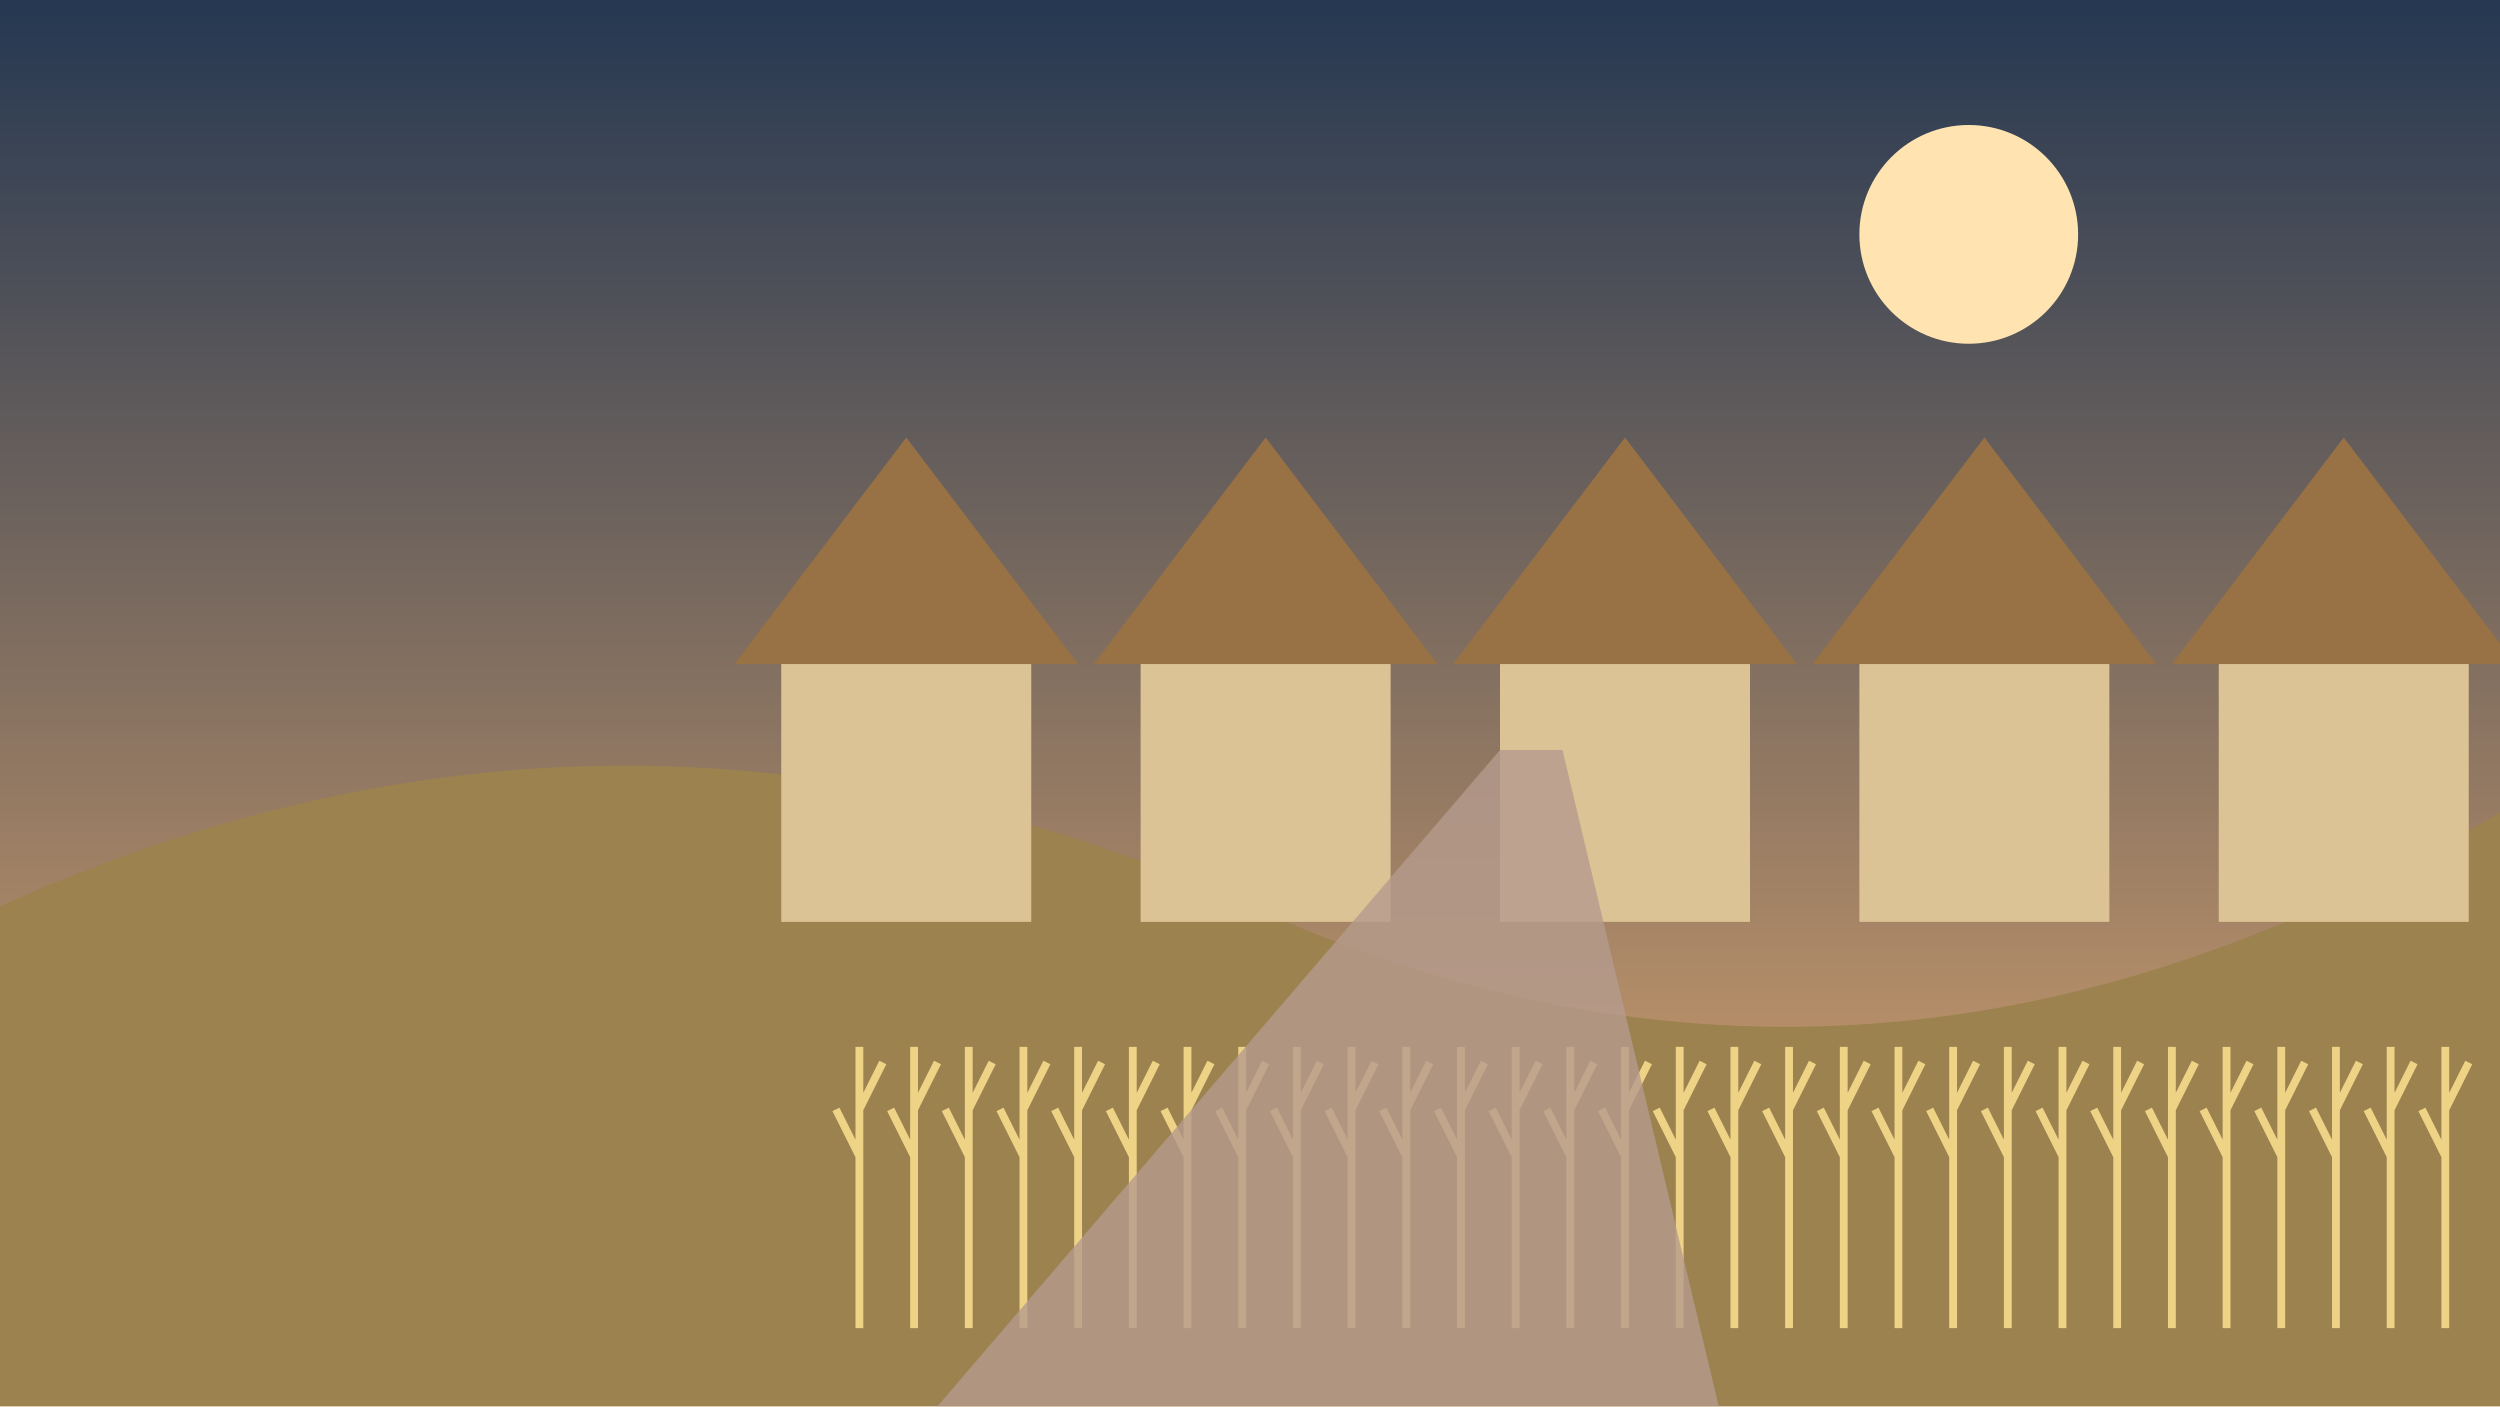
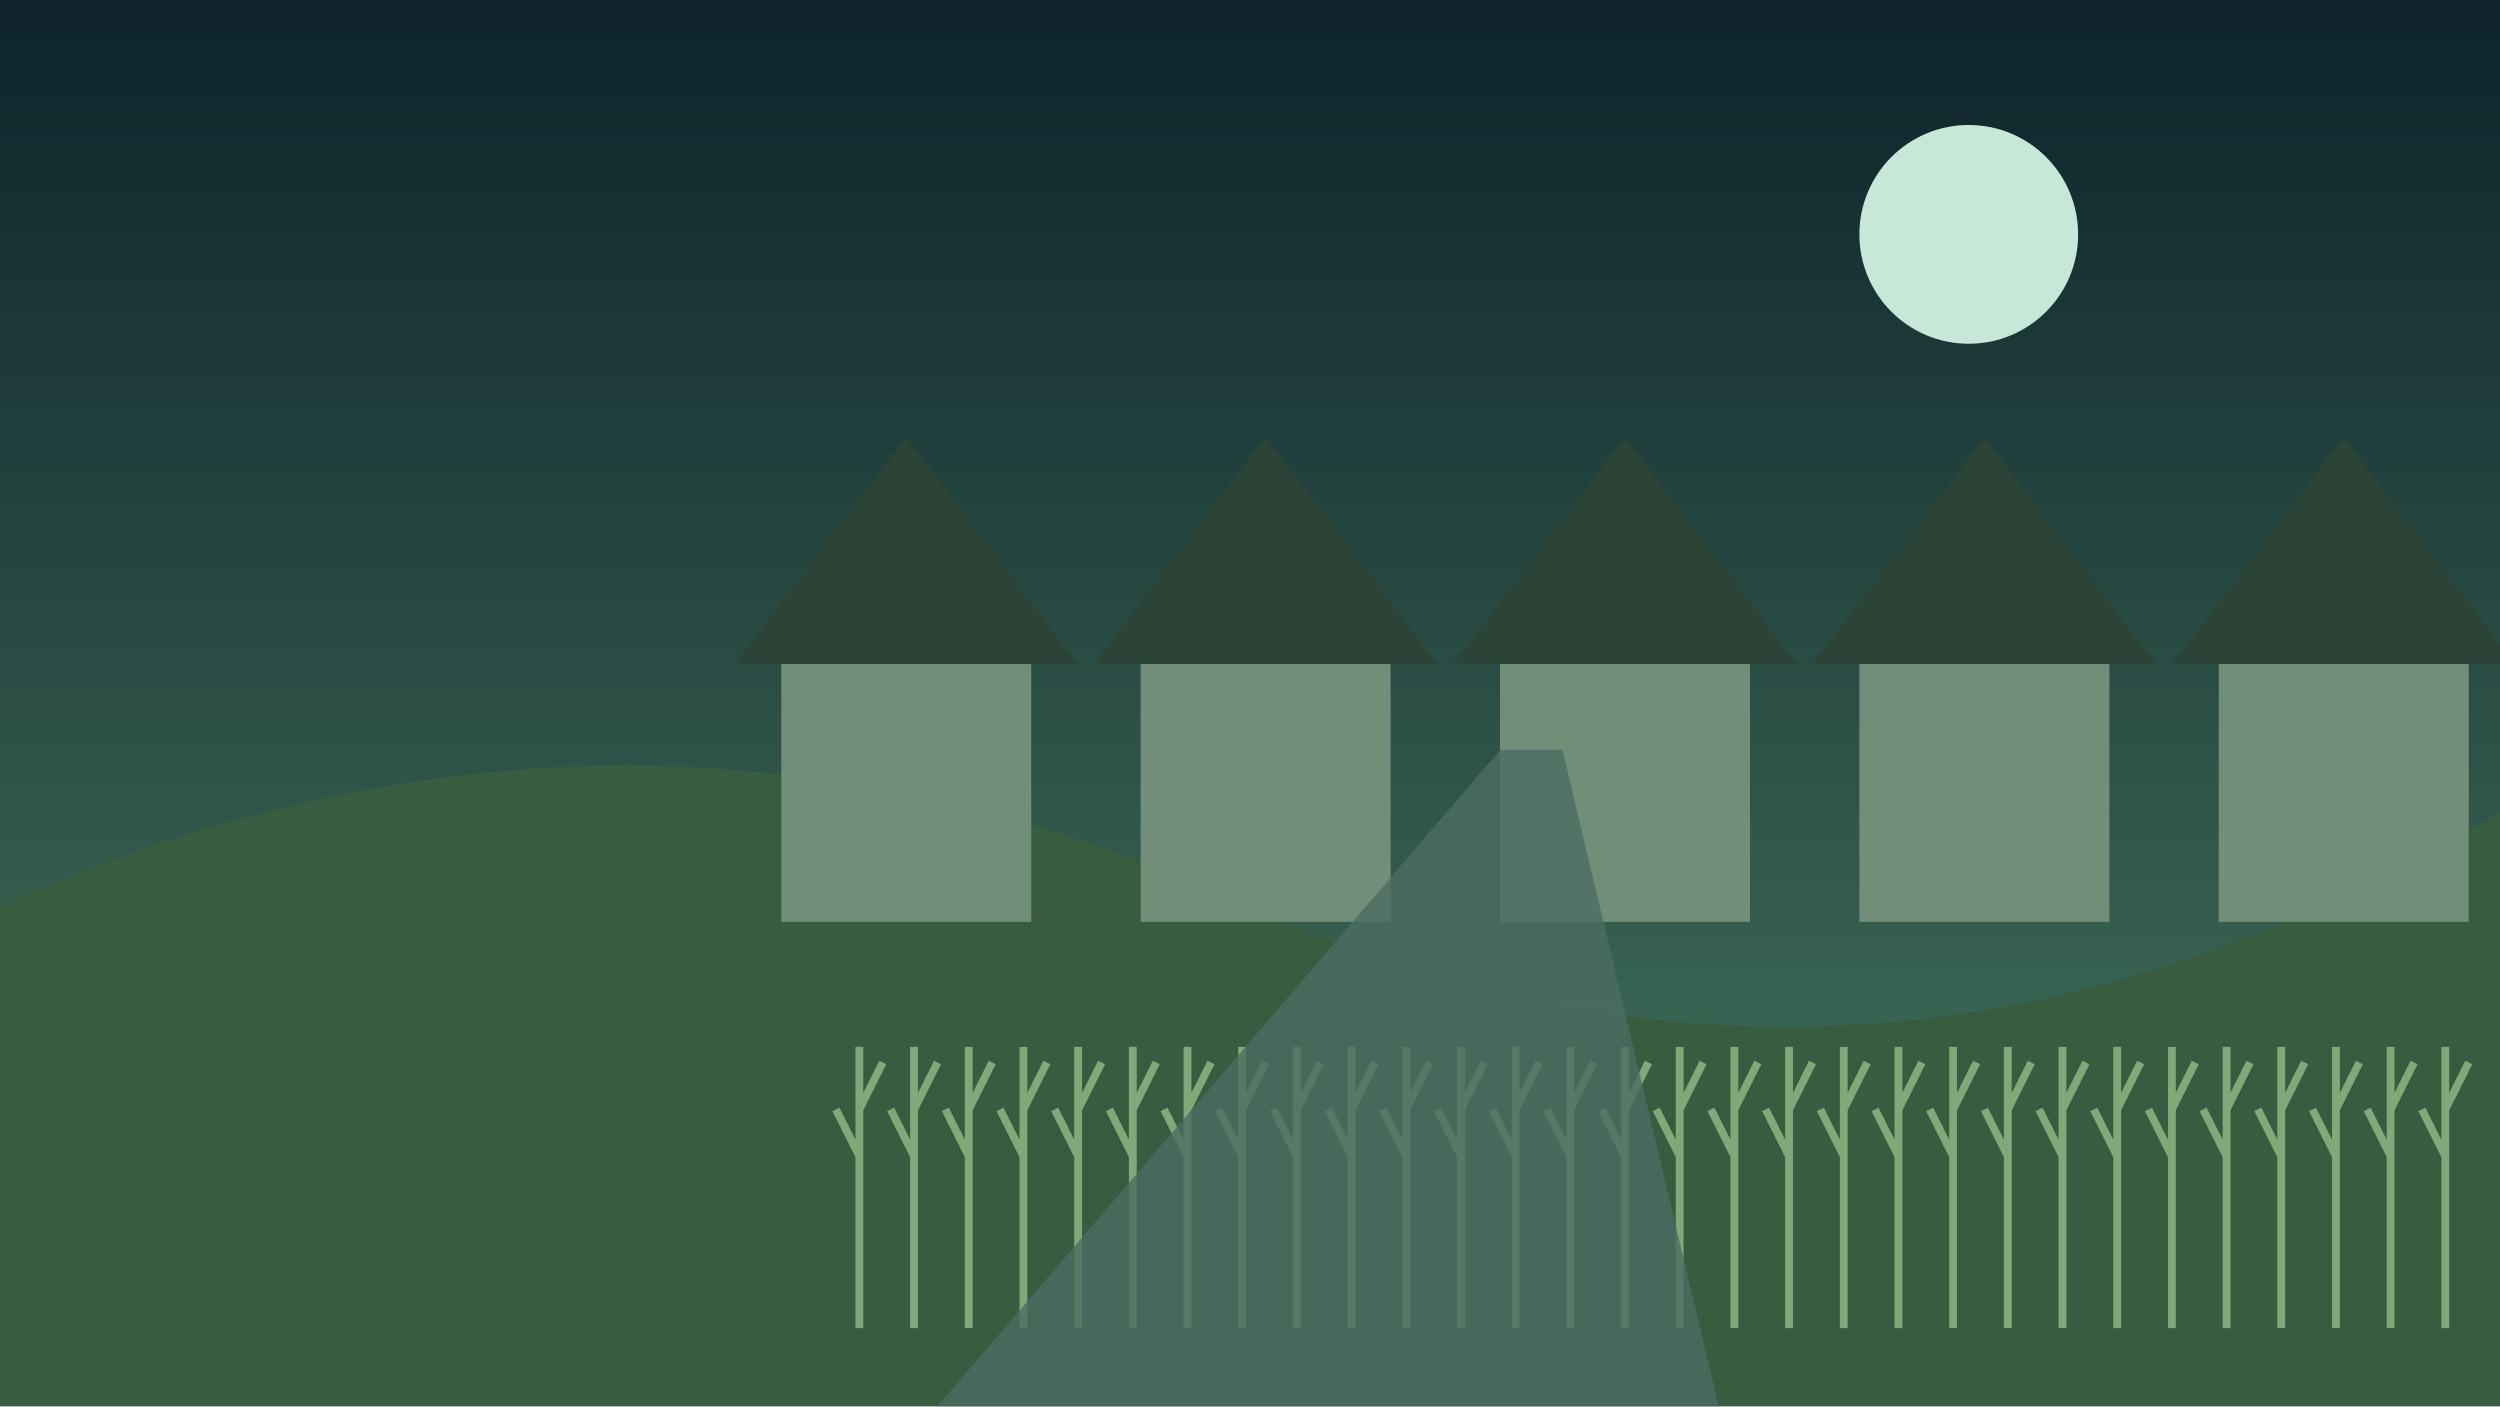
<svg xmlns="http://www.w3.org/2000/svg" viewBox="0 0 1600 900">
  <defs>
    <linearGradient id="sky" x2="0" y2="1">
-       <stop stop-color="#263852" />
-       <stop offset="1" stop-color="#e9ad70" />
+       <stop stop-color="#0e232b" />
+       <stop offset="1" stop-color="#487b60" />
    </linearGradient>
  </defs>
  <rect width="1600" height="900" fill="url(#sky)" />
-   <circle cx="1260" cy="150" r="70" fill="#ffe4b1" />
-   <path d="M0 580 Q400 400 800 580T1600 520V900H0Z" fill="#9b824e" />
-   <rect x="500" y="420" width="160" height="170" fill="#dbc395" />
-   <path d="M470 425 L580 280 L690 425Z" fill="#987145" />
-   <rect x="730" y="420" width="160" height="170" fill="#dbc395" />
-   <path d="M700 425 L810 280 L920 425Z" fill="#987145" />
-   <rect x="960" y="420" width="160" height="170" fill="#dbc395" />
-   <path d="M930 425 L1040 280 L1150 425Z" fill="#987145" />
-   <rect x="1190" y="420" width="160" height="170" fill="#dbc395" />
-   <path d="M1160 425 L1270 280 L1380 425Z" fill="#987145" />
-   <rect x="1420" y="420" width="160" height="170" fill="#dbc395" />
-   <path d="M1390 425 L1500 280 L1610 425Z" fill="#987145" />
-   <path d="M550 850v-180m0 70l-15-30m15 0l15-30" stroke="#eed387" stroke-width="5" />
-   <path d="M585 850v-180m0 70l-15-30m15 0l15-30" stroke="#eed387" stroke-width="5" />
-   <path d="M620 850v-180m0 70l-15-30m15 0l15-30" stroke="#eed387" stroke-width="5" />
-   <path d="M655 850v-180m0 70l-15-30m15 0l15-30" stroke="#eed387" stroke-width="5" />
-   <path d="M690 850v-180m0 70l-15-30m15 0l15-30" stroke="#eed387" stroke-width="5" />
-   <path d="M725 850v-180m0 70l-15-30m15 0l15-30" stroke="#eed387" stroke-width="5" />
-   <path d="M760 850v-180m0 70l-15-30m15 0l15-30" stroke="#eed387" stroke-width="5" />
-   <path d="M795 850v-180m0 70l-15-30m15 0l15-30" stroke="#eed387" stroke-width="5" />
-   <path d="M830 850v-180m0 70l-15-30m15 0l15-30" stroke="#eed387" stroke-width="5" />
-   <path d="M865 850v-180m0 70l-15-30m15 0l15-30" stroke="#eed387" stroke-width="5" />
-   <path d="M900 850v-180m0 70l-15-30m15 0l15-30" stroke="#eed387" stroke-width="5" />
-   <path d="M935 850v-180m0 70l-15-30m15 0l15-30" stroke="#eed387" stroke-width="5" />
-   <path d="M970 850v-180m0 70l-15-30m15 0l15-30" stroke="#eed387" stroke-width="5" />
-   <path d="M1005 850v-180m0 70l-15-30m15 0l15-30" stroke="#eed387" stroke-width="5" />
-   <path d="M1040 850v-180m0 70l-15-30m15 0l15-30" stroke="#eed387" stroke-width="5" />
-   <path d="M1075 850v-180m0 70l-15-30m15 0l15-30" stroke="#eed387" stroke-width="5" />
-   <path d="M1110 850v-180m0 70l-15-30m15 0l15-30" stroke="#eed387" stroke-width="5" />
-   <path d="M1145 850v-180m0 70l-15-30m15 0l15-30" stroke="#eed387" stroke-width="5" />
-   <path d="M1180 850v-180m0 70l-15-30m15 0l15-30" stroke="#eed387" stroke-width="5" />
-   <path d="M1215 850v-180m0 70l-15-30m15 0l15-30" stroke="#eed387" stroke-width="5" />
-   <path d="M1250 850v-180m0 70l-15-30m15 0l15-30" stroke="#eed387" stroke-width="5" />
-   <path d="M1285 850v-180m0 70l-15-30m15 0l15-30" stroke="#eed387" stroke-width="5" />
-   <path d="M1320 850v-180m0 70l-15-30m15 0l15-30" stroke="#eed387" stroke-width="5" />
-   <path d="M1355 850v-180m0 70l-15-30m15 0l15-30" stroke="#eed387" stroke-width="5" />
-   <path d="M1390 850v-180m0 70l-15-30m15 0l15-30" stroke="#eed387" stroke-width="5" />
-   <path d="M1425 850v-180m0 70l-15-30m15 0l15-30" stroke="#eed387" stroke-width="5" />
-   <path d="M1460 850v-180m0 70l-15-30m15 0l15-30" stroke="#eed387" stroke-width="5" />
-   <path d="M1495 850v-180m0 70l-15-30m15 0l15-30" stroke="#eed387" stroke-width="5" />
-   <path d="M1530 850v-180m0 70l-15-30m15 0l15-30" stroke="#eed387" stroke-width="5" />
-   <path d="M1565 850v-180m0 70l-15-30m15 0l15-30" stroke="#eed387" stroke-width="5" />
-   <path d="M600 900L960 480H1000L1100 900Z" fill="#b59b8d" opacity=".8" />
+   <circle cx="1260" cy="150" r="70" fill="#c7e7d8" />
+   <path d="M0 580 Q400 400 800 580T1600 520V900H0Z" fill="#375c40" />
+   <rect x="500" y="420" width="160" height="170" fill="#718e78" />
+   <path d="M470 425 L580 280 L690 425Z" fill="#2b4437" />
+   <rect x="730" y="420" width="160" height="170" fill="#718e78" />
+   <path d="M700 425 L810 280 L920 425Z" fill="#2b4437" />
+   <rect x="960" y="420" width="160" height="170" fill="#718e78" />
+   <path d="M930 425 L1040 280 L1150 425Z" fill="#2b4437" />
+   <rect x="1190" y="420" width="160" height="170" fill="#718e78" />
+   <path d="M1160 425 L1270 280 L1380 425Z" fill="#2b4437" />
+   <rect x="1420" y="420" width="160" height="170" fill="#718e78" />
+   <path d="M1390 425 L1500 280 L1610 425Z" fill="#2b4437" />
+   <path d="M550 850v-180m0 70l-15-30m15 0l15-30" stroke="#81a878" stroke-width="5" />
+   <path d="M585 850v-180m0 70l-15-30m15 0l15-30" stroke="#81a878" stroke-width="5" />
+   <path d="M620 850v-180m0 70l-15-30m15 0l15-30" stroke="#81a878" stroke-width="5" />
+   <path d="M655 850v-180m0 70l-15-30m15 0l15-30" stroke="#81a878" stroke-width="5" />
+   <path d="M690 850v-180m0 70l-15-30m15 0l15-30" stroke="#81a878" stroke-width="5" />
+   <path d="M725 850v-180m0 70l-15-30m15 0l15-30" stroke="#81a878" stroke-width="5" />
+   <path d="M760 850v-180m0 70l-15-30m15 0l15-30" stroke="#81a878" stroke-width="5" />
+   <path d="M795 850v-180m0 70l-15-30m15 0l15-30" stroke="#81a878" stroke-width="5" />
+   <path d="M830 850v-180m0 70l-15-30m15 0l15-30" stroke="#81a878" stroke-width="5" />
+   <path d="M865 850v-180m0 70l-15-30m15 0l15-30" stroke="#81a878" stroke-width="5" />
+   <path d="M900 850v-180m0 70l-15-30m15 0l15-30" stroke="#81a878" stroke-width="5" />
+   <path d="M935 850v-180m0 70l-15-30m15 0l15-30" stroke="#81a878" stroke-width="5" />
+   <path d="M970 850v-180m0 70l-15-30m15 0l15-30" stroke="#81a878" stroke-width="5" />
+   <path d="M1005 850v-180m0 70l-15-30m15 0l15-30" stroke="#81a878" stroke-width="5" />
+   <path d="M1040 850v-180m0 70l-15-30m15 0l15-30" stroke="#81a878" stroke-width="5" />
+   <path d="M1075 850v-180m0 70l-15-30m15 0l15-30" stroke="#81a878" stroke-width="5" />
+   <path d="M1110 850v-180m0 70l-15-30m15 0l15-30" stroke="#81a878" stroke-width="5" />
+   <path d="M1145 850v-180m0 70l-15-30m15 0l15-30" stroke="#81a878" stroke-width="5" />
+   <path d="M1180 850v-180m0 70l-15-30m15 0l15-30" stroke="#81a878" stroke-width="5" />
+   <path d="M1215 850v-180m0 70l-15-30m15 0l15-30" stroke="#81a878" stroke-width="5" />
+   <path d="M1250 850v-180m0 70l-15-30m15 0l15-30" stroke="#81a878" stroke-width="5" />
+   <path d="M1285 850v-180m0 70l-15-30m15 0l15-30" stroke="#81a878" stroke-width="5" />
+   <path d="M1320 850v-180m0 70l-15-30m15 0l15-30" stroke="#81a878" stroke-width="5" />
+   <path d="M1355 850v-180m0 70l-15-30m15 0l15-30" stroke="#81a878" stroke-width="5" />
+   <path d="M1390 850v-180m0 70l-15-30m15 0l15-30" stroke="#81a878" stroke-width="5" />
+   <path d="M1425 850v-180m0 70l-15-30m15 0l15-30" stroke="#81a878" stroke-width="5" />
+   <path d="M1460 850v-180m0 70l-15-30m15 0l15-30" stroke="#81a878" stroke-width="5" />
+   <path d="M1495 850v-180m0 70l-15-30m15 0l15-30" stroke="#81a878" stroke-width="5" />
+   <path d="M1530 850v-180m0 70l-15-30m15 0l15-30" stroke="#81a878" stroke-width="5" />
+   <path d="M1565 850v-180m0 70l-15-30m15 0l15-30" stroke="#81a878" stroke-width="5" />
+   <path d="M600 900L960 480H1000L1100 900Z" fill="#4b6d62" opacity=".8" />
</svg>
